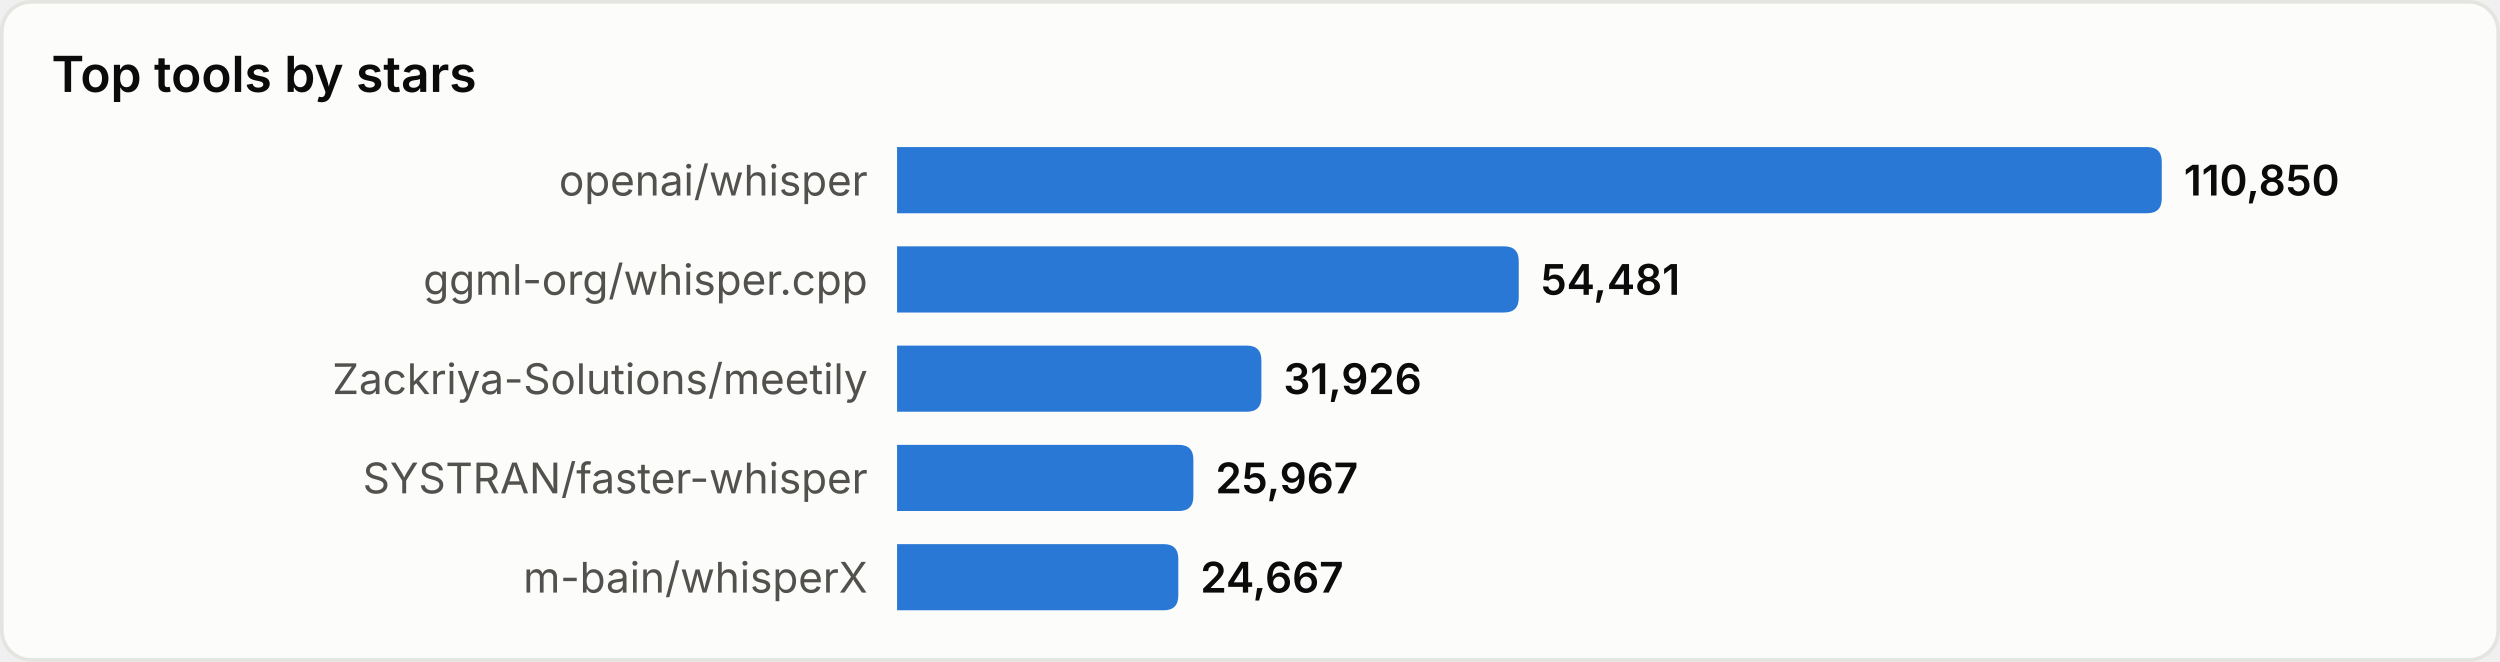
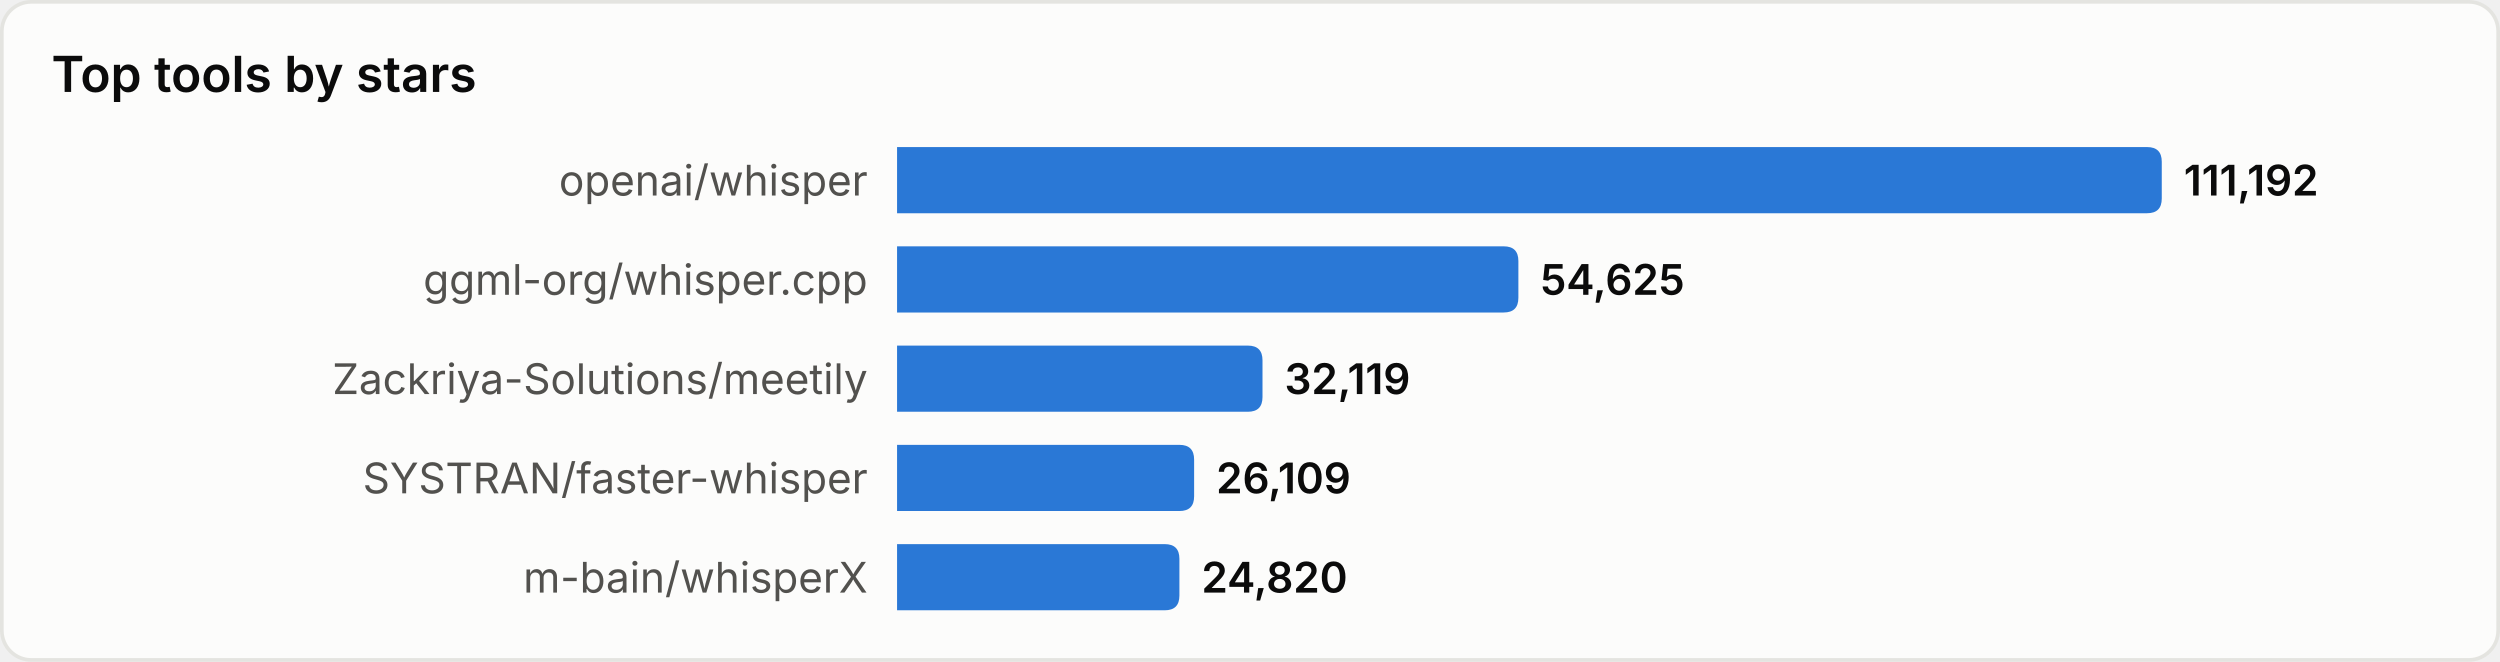
<svg xmlns="http://www.w3.org/2000/svg" width="680" height="180" viewBox="0 0 680 180" role="img" aria-label="Top tools by stars">
  <style>
text{font-family:system-ui,-apple-system,'Segoe UI',sans-serif}
.srf{fill:#fcfcfb;stroke:#e4e4e0}.ttl{fill:#0b0b0b;font-size:13.5px;font-weight:600}
.lbl{fill:#52514e;font-size:11.5px}.val{fill:#0b0b0b;font-size:11.5px;font-weight:600}
.bar{fill:#2a78d6}
@media(prefers-color-scheme:dark){
.srf{fill:#1a1a19;stroke:#33332f}.ttl{fill:#ffffff}
.lbl{fill:#c3c2b7}.val{fill:#ffffff}.bar{fill:#3987e5}
}
</style>
  <rect x="0.5" y="0.5" width="679" height="179" rx="8" class="srf" />
  <text x="14" y="25" class="ttl">Top tools by stars</text>
  <text x="236" y="49.0" class="lbl" text-anchor="end" dominant-baseline="central">openai/whisper</text>
  <path d="M244,40 h340.0 q4,0 4,4 v10 q0,4 -4,4 h-340.0 z" class="bar" />
-   <text x="594.0" y="49.0" class="val" dominant-baseline="central">110,850</text>
+   <text x="594.0" y="49.0" class="val" dominant-baseline="central">111,192</text>
  <text x="236" y="76.0" class="lbl" text-anchor="end" dominant-baseline="central">ggml-org/whisper.cpp</text>
-   <path d="M244,67 h165.1 q4,0 4,4 v10 q0,4 -4,4 h-165.1 z" class="bar" />
-   <text x="419.1" y="76.0" class="val" dominant-baseline="central">54,481</text>
+   <path d="M244,67 h165.0 q4,0 4,4 v10 q0,4 -4,4 h-165.0 z" class="bar" />
+   <text x="419.0" y="76.0" class="val" dominant-baseline="central">54,625</text>
  <text x="236" y="103.0" class="lbl" text-anchor="end" dominant-baseline="central">Zackriya-Solutions/meetily</text>
-   <path d="M244,94 h95.1 q4,0 4,4 v10 q0,4 -4,4 h-95.1 z" class="bar" />
-   <text x="349.1" y="103.0" class="val" dominant-baseline="central">31,926</text>
+   <path d="M244,94 h95.4 q4,0 4,4 v10 q0,4 -4,4 h-95.4 z" class="bar" />
+   <text x="349.4" y="103.0" class="val" dominant-baseline="central">32,119</text>
  <text x="236" y="130.0" class="lbl" text-anchor="end" dominant-baseline="central">SYSTRAN/faster-whisper</text>
-   <path d="M244,121 h76.6 q4,0 4,4 v10 q0,4 -4,4 h-76.6 z" class="bar" />
-   <text x="330.6" y="130.0" class="val" dominant-baseline="central">25,967</text>
+   <path d="M244,121 h76.8 q4,0 4,4 v10 q0,4 -4,4 h-76.8 z" class="bar" />
+   <text x="330.8" y="130.0" class="val" dominant-baseline="central">26,109</text>
  <text x="236" y="157.0" class="lbl" text-anchor="end" dominant-baseline="central">m-bain/whisperX</text>
-   <path d="M244,148 h72.5 q4,0 4,4 v10 q0,4 -4,4 h-72.5 z" class="bar" />
-   <text x="326.5" y="157.0" class="val" dominant-baseline="central">24,667</text>
+   <path d="M244,148 h72.8 q4,0 4,4 v10 q0,4 -4,4 h-72.8 z" class="bar" />
+   <text x="326.8" y="157.0" class="val" dominant-baseline="central">24,820</text>
</svg>
